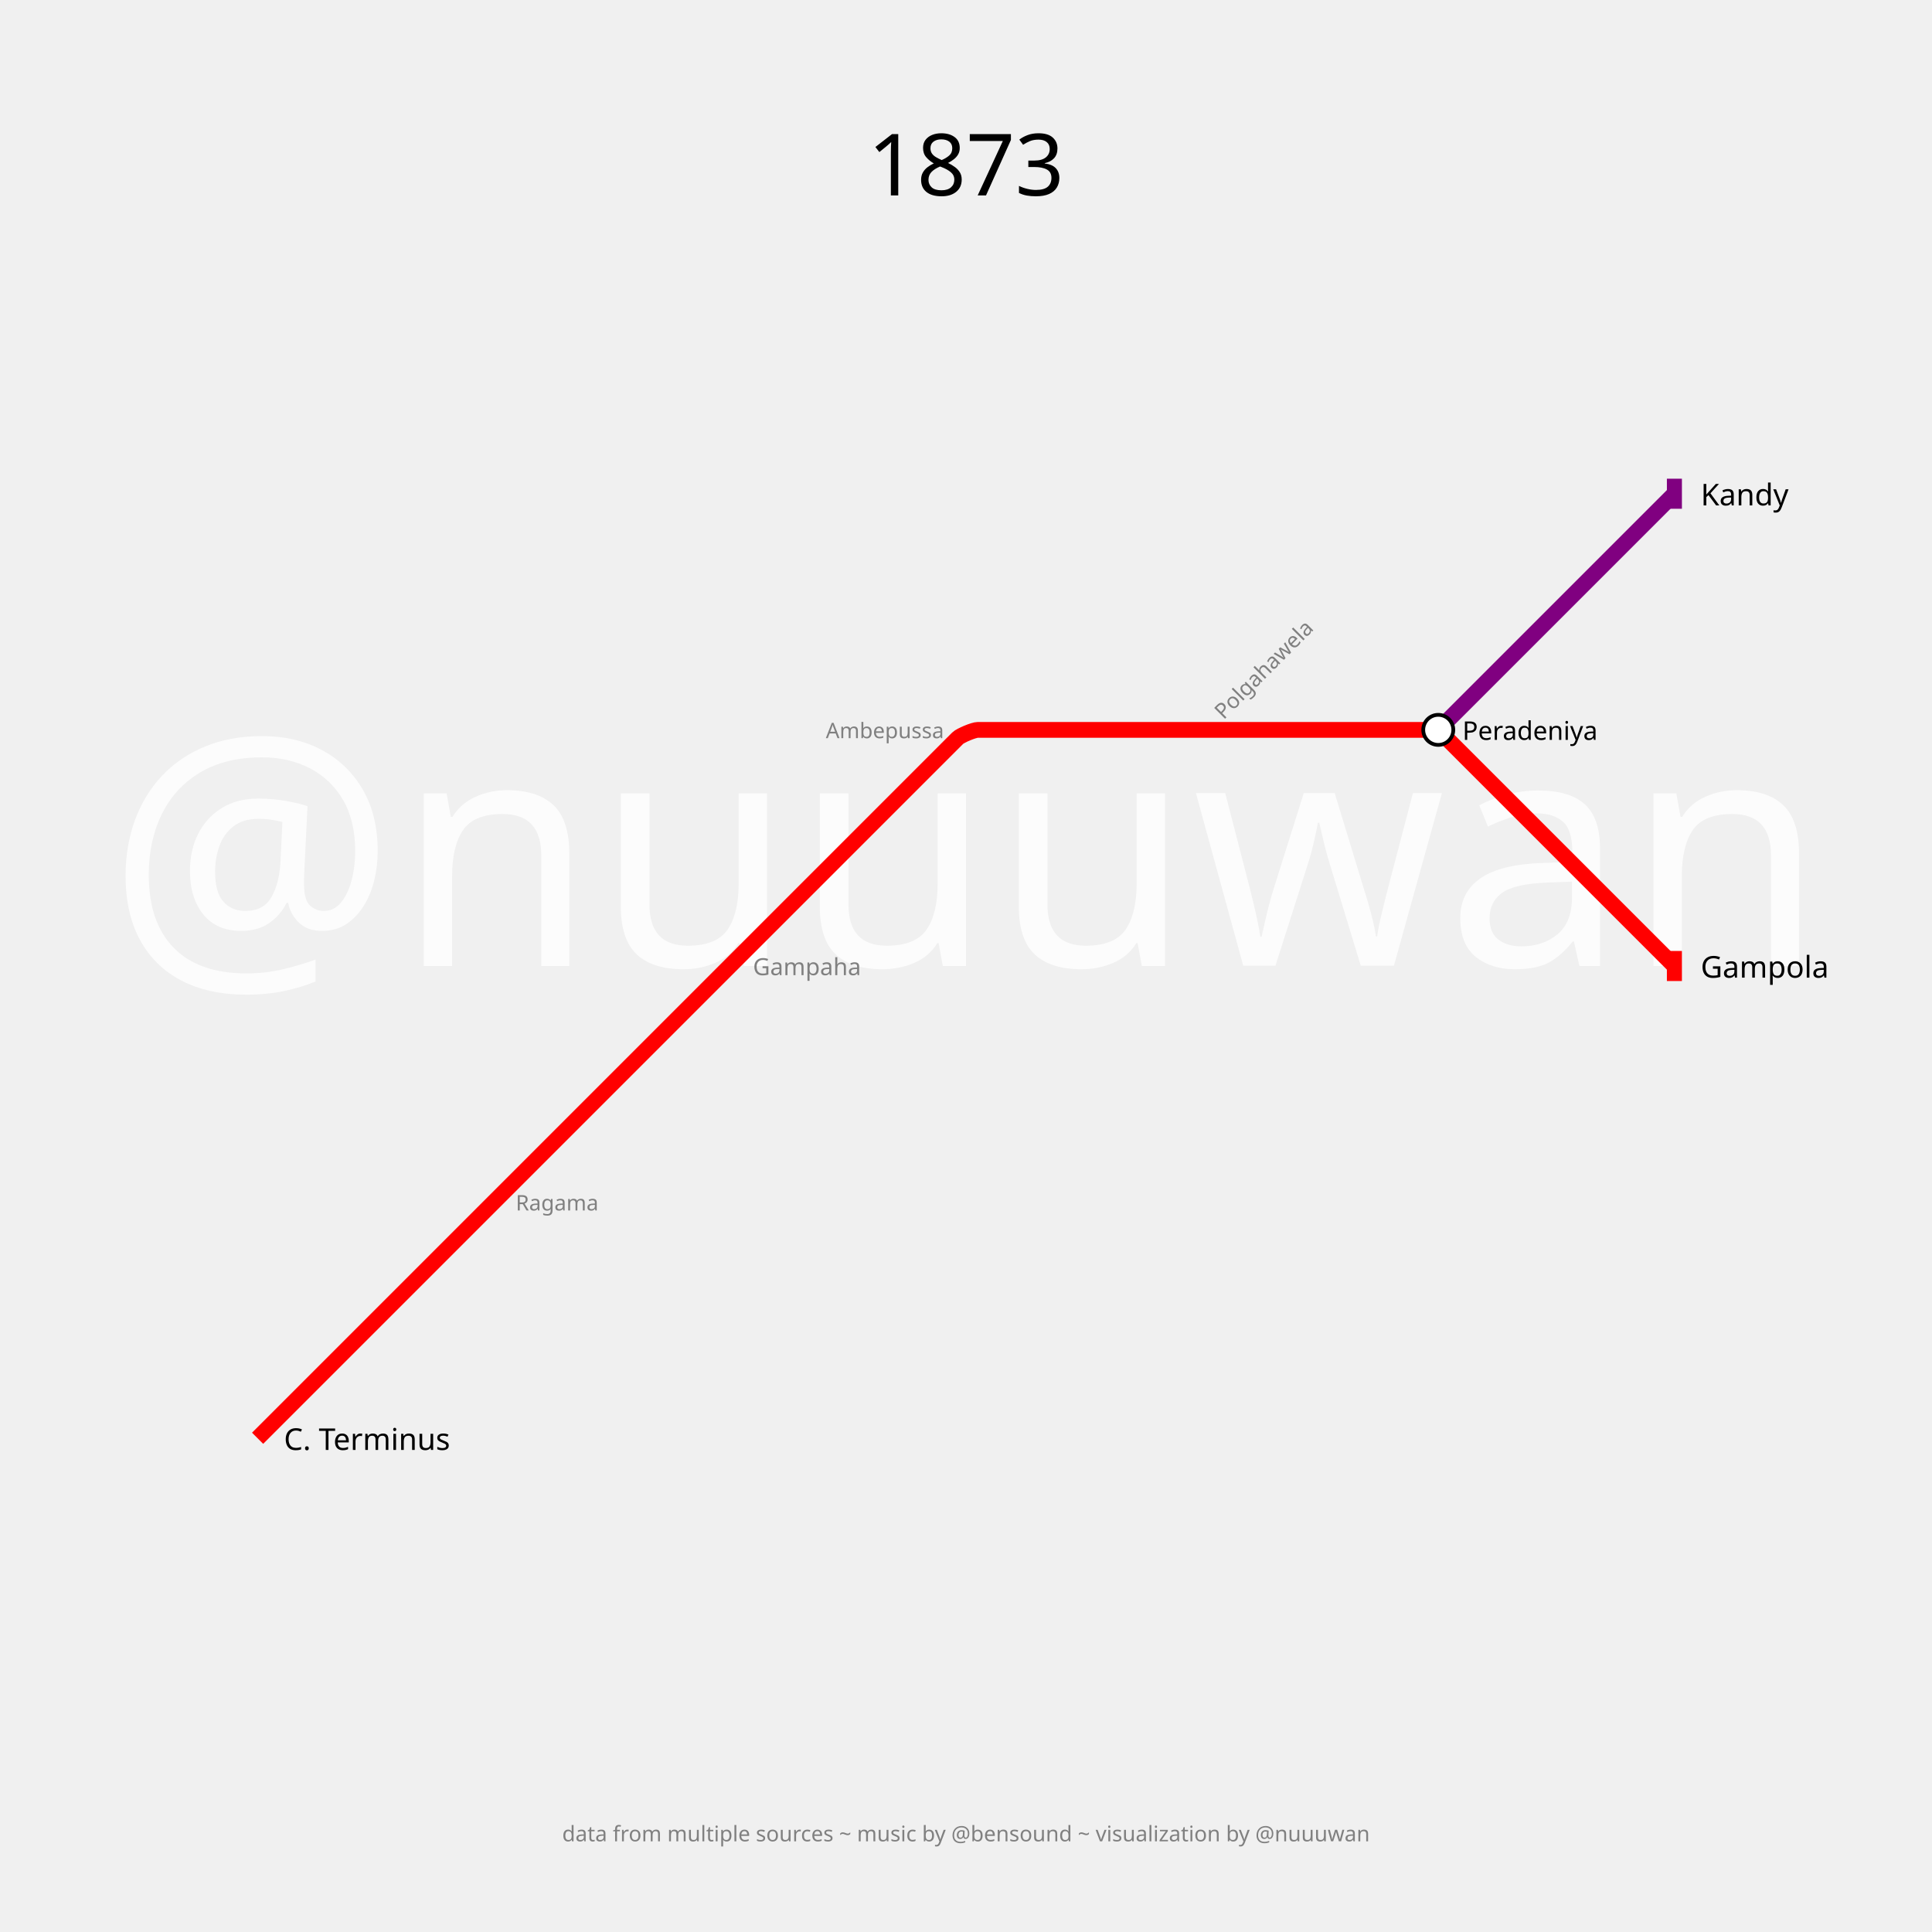
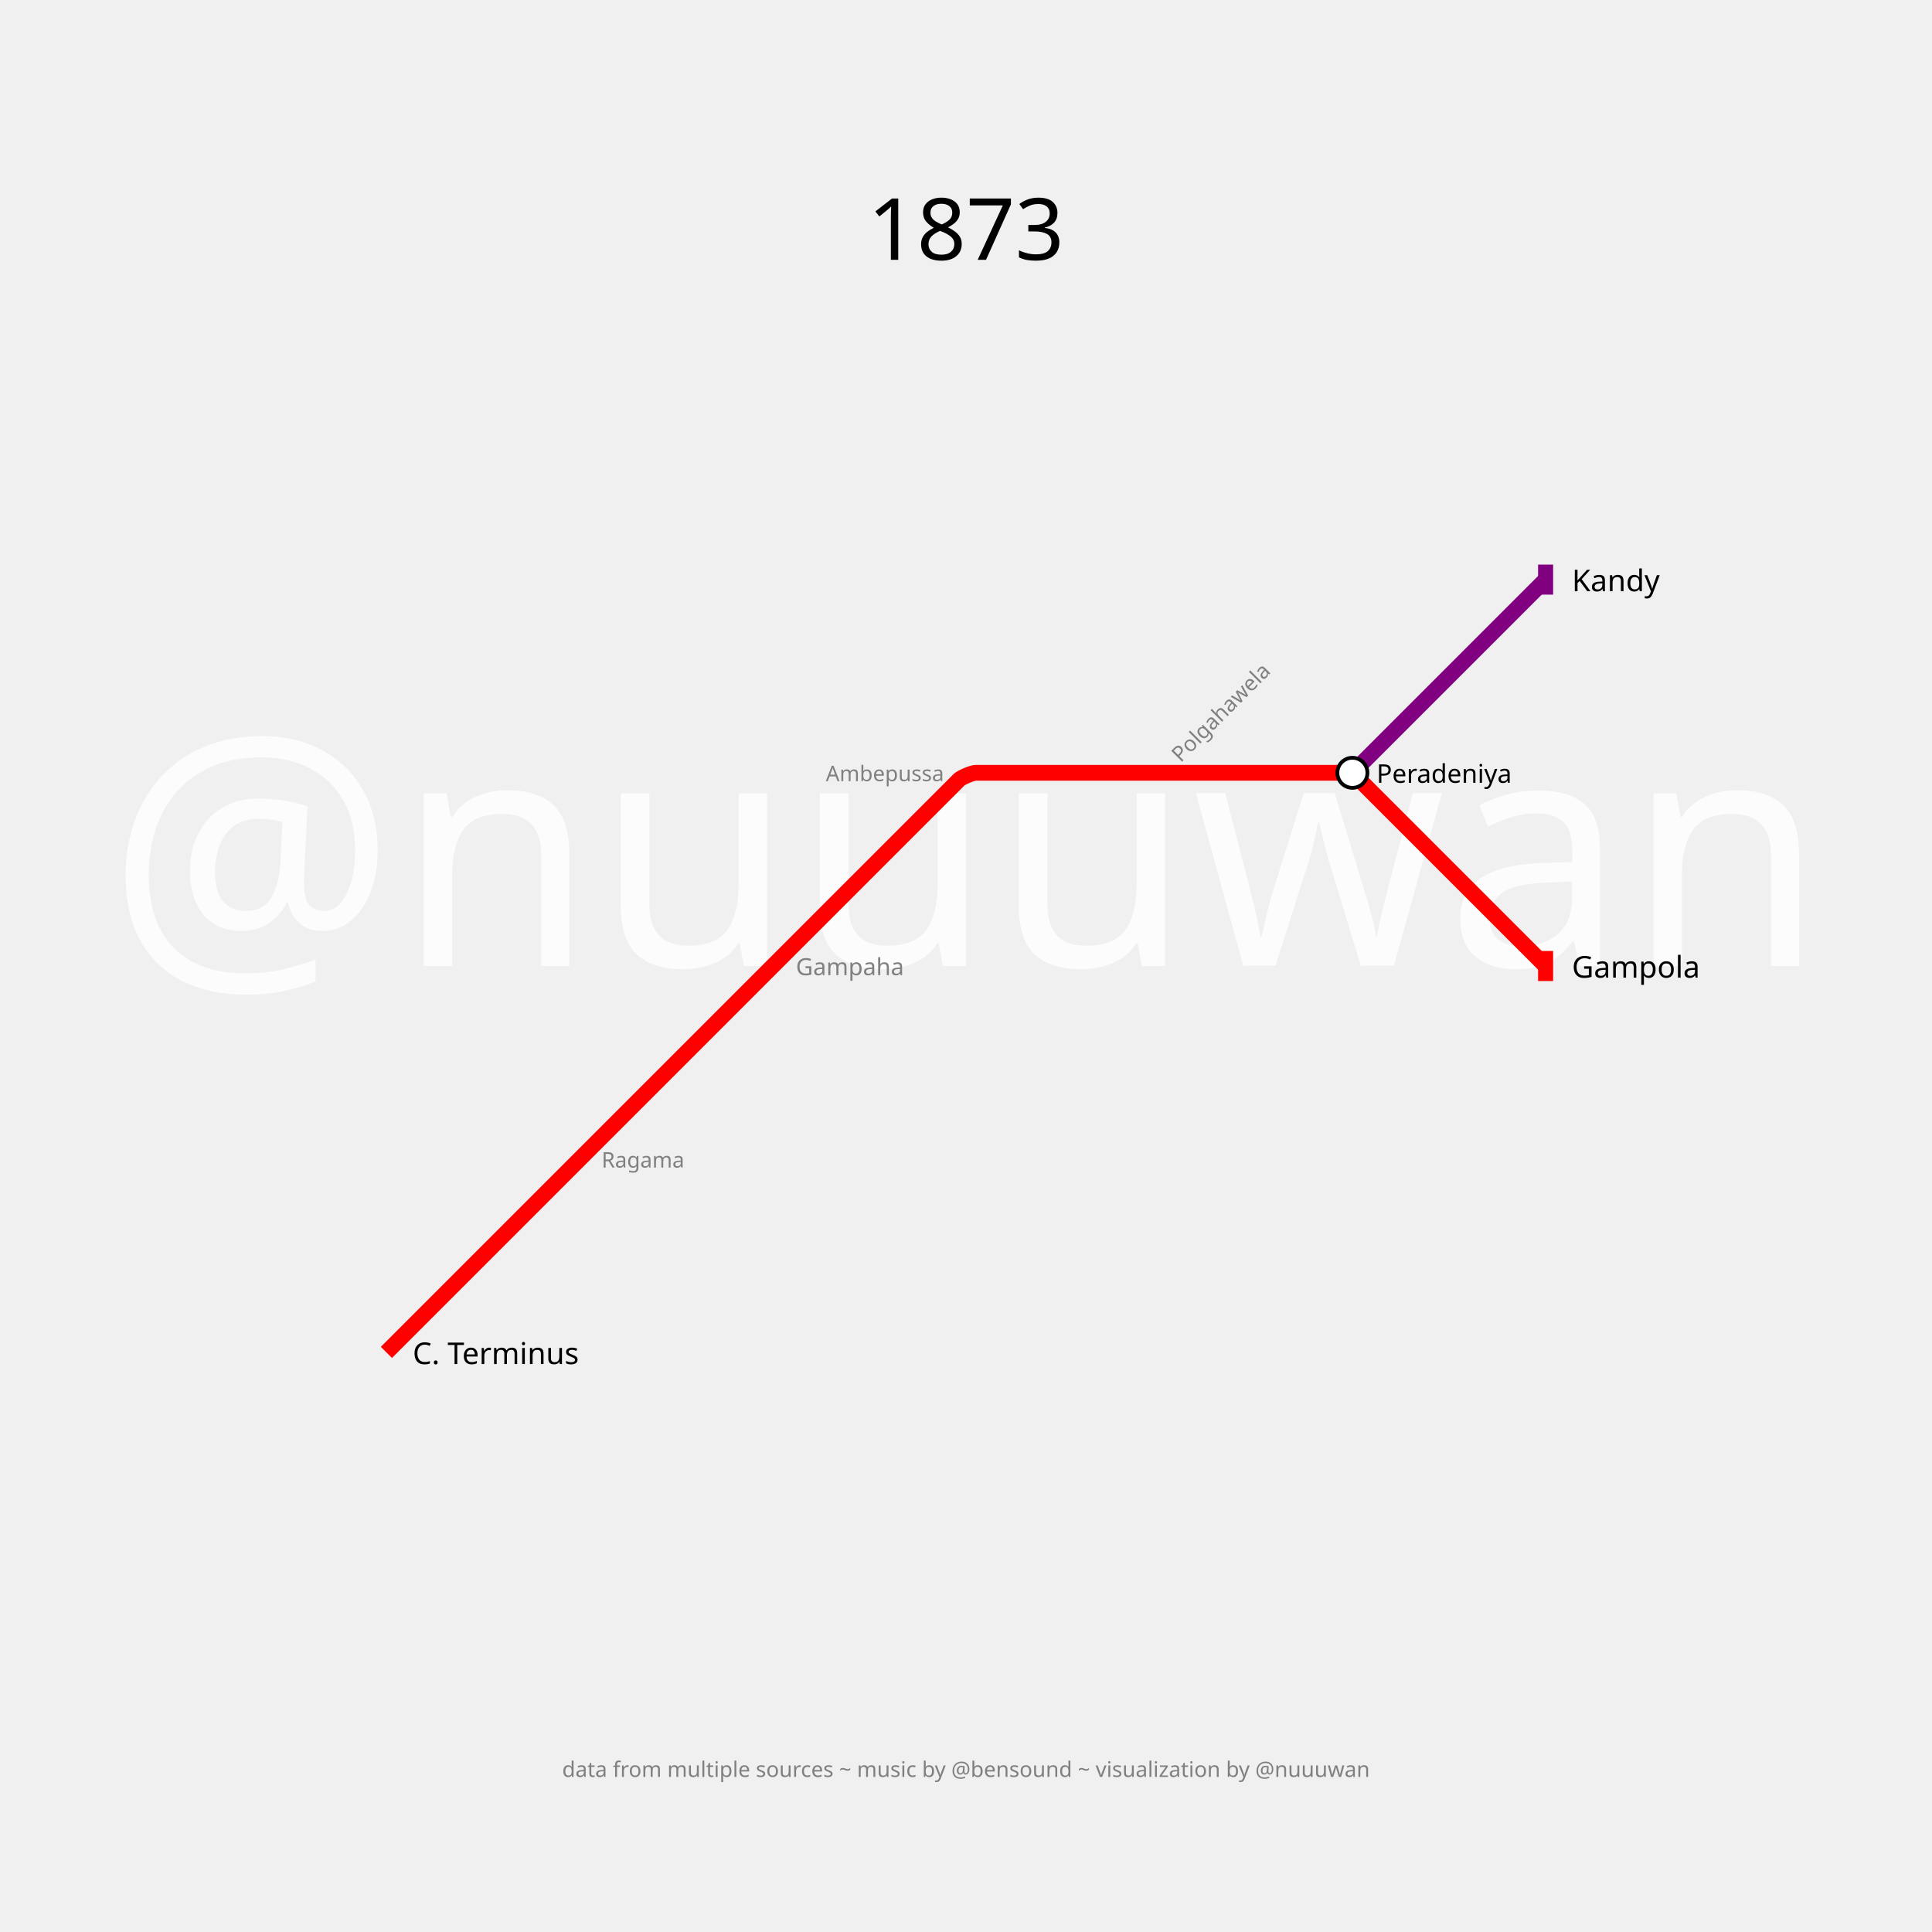
- <svg xmlns="http://www.w3.org/2000/svg" width="3600" height="3600" padding="480">
+ <svg xmlns="http://www.w3.org/2000/svg" width="3600" height="3600" padding="720">
  <text fill="#fcfcfc" stroke="none" font-size="600.0" font-family="p22" x="1800.0" y="1800.0" text-anchor="middle" dominant-baseline="center">@nuuuwan</text>
-   <text fill="black" stroke="none" font-size="160" font-family="p22" x="1800.0" y="240.0" text-anchor="middle" dominant-baseline="hanging">1873</text>
-   <text fill="gray" stroke="none" font-size="40" font-family="p22" x="1800.0" y="290.0" text-anchor="middle" dominant-baseline="hanging" />
-   <text fill="gray" stroke="none" font-size="40" font-family="p22" x="1800.0" y="3400.0" text-anchor="middle" dominant-baseline="text-top">data from multiple sources ~ music by @bensound ~ visualization by @nuuuwan</text>
+   <text fill="black" stroke="none" font-size="160" font-family="p22" x="1800.0" y="360.0" text-anchor="middle" dominant-baseline="hanging">1873</text>
+   <text fill="gray" stroke="none" font-size="40" font-family="p22" x="1800.0" y="410.0" text-anchor="middle" dominant-baseline="hanging" />
+   <text fill="gray" stroke="none" font-size="40" font-family="p22" x="1800.0" y="3280.0" text-anchor="middle" dominant-baseline="text-top">data from multiple sources ~ music by @bensound ~ visualization by @nuuuwan</text>
  <g>
-     <path fill="none" stroke-width="29.4" stroke-opacity="1" d="M 480.0,2680.0 L 920.0,2240.0 L 1360.0,1800.0 L 1784.444,1375.556 C 1789.629,1370.371 1814.667,1360.0 1822.0,1360.0 L 2240.0,1360.0 L 2658.0,1360.0 C 2665.333,1360.0 2690.371,1370.371 2695.556,1375.556 L 3120.0,1800.0" stroke="red" />
-     <rect stroke="none" fill-opacity="1" x="3106" y="1772" width="28" height="56" fill="red" />
+     <path fill="none" stroke-width="29.4" stroke-opacity="1" d="M 720.0,2520.0 L 1080.0,2160.0 L 1440.0,1800.0 L 1787.272,1452.728 C 1791.515,1448.485 1812.0,1440.0 1818.0,1440.0 L 2160.0,1440.0 L 2502.0,1440.0 C 2508.0,1440.0 2528.485,1448.485 2532.728,1452.728 L 2880.0,1800.0" stroke="red" />
+     <rect stroke="none" fill-opacity="1" x="2866" y="1772" width="28" height="56" fill="red" />
  </g>
  <g>
-     <path fill="none" stroke-width="29.4" stroke-opacity="1" d="M 2680.0,1360.0 L 3120.0,920.0" stroke="purple" />
-     <rect stroke="none" fill-opacity="1" x="3106" y="892" width="28" height="56" fill="purple" />
+     <path fill="none" stroke-width="29.4" stroke-opacity="1" d="M 2520.0,1440.0 L 2880.0,1080.0" stroke="purple" />
+     <rect stroke="none" fill-opacity="1" x="2866" y="1052" width="28" height="56" fill="purple" />
  </g>
  <g>
-     <text fill="black" stroke="none" font-size="56.0" font-family="p22" font-weight="100" text-anchor="start" dominant-baseline="central" x="529.0" y="2680" transform="translate(480,2680) rotate(0) translate(-480,-2680)">C. Terminus</text>
+     <text fill="black" stroke="none" font-size="56.0" font-family="p22" font-weight="100" text-anchor="start" dominant-baseline="central" x="769.0" y="2520" transform="translate(720,2520) rotate(0) translate(-720,-2520)">C. Terminus</text>
  </g>
  <g>
-     <text fill="black" stroke="none" font-size="56.0" font-family="p22" font-weight="100" text-anchor="start" dominant-baseline="central" x="3169.0" y="1800" transform="translate(3120,1800) rotate(0) translate(-3120,-1800)">Gampola</text>
+     <text fill="black" stroke="none" font-size="56.0" font-family="p22" font-weight="100" text-anchor="start" dominant-baseline="central" x="2929.0" y="1800" transform="translate(2880,1800) rotate(0) translate(-2880,-1800)">Gampola</text>
  </g>
  <g>
-     <text fill="black" stroke="none" font-size="56.0" font-family="p22" font-weight="100" text-anchor="start" dominant-baseline="central" x="3169.0" y="920" transform="translate(3120,920) rotate(0) translate(-3120,-920)">Kandy</text>
+     <text fill="black" stroke="none" font-size="56.0" font-family="p22" font-weight="100" text-anchor="start" dominant-baseline="central" x="2929.0" y="1080" transform="translate(2880,1080) rotate(0) translate(-2880,-1080)">Kandy</text>
  </g>
  <g>
-     <circle r="28" fill="white" stroke="black" stroke-width="7.0" cx="2680" cy="1360" />
-     <text fill="black" stroke="none" font-size="48.0" font-family="p22" font-weight="100" text-anchor="start" dominant-baseline="central" x="2725.0" y="1360" transform="translate(2680,1360) rotate(0) translate(-2680,-1360)">Peradeniya</text>
+     <circle r="28" fill="white" stroke="black" stroke-width="7.0" cx="2520" cy="1440" />
+     <text fill="black" stroke="none" font-size="48.0" font-family="p22" font-weight="100" text-anchor="start" dominant-baseline="central" x="2565.0" y="1440" transform="translate(2520,1440) rotate(0) translate(-2520,-1440)">Peradeniya</text>
  </g>
  <g>
-     <text fill="gray" stroke="none" font-size="44.0" font-family="p22" font-weight="100" text-anchor="start" dominant-baseline="central" x="1403.0" y="1800" transform="translate(1360,1800) rotate(0) translate(-1360,-1800)">Gampaha</text>
+     <text fill="gray" stroke="none" font-size="44.0" font-family="p22" font-weight="100" text-anchor="start" dominant-baseline="central" x="1483.0" y="1800" transform="translate(1440,1800) rotate(0) translate(-1440,-1800)">Gampaha</text>
  </g>
  <g>
-     <text fill="gray" stroke="none" font-size="40" font-family="p22" font-weight="100" text-anchor="start" dominant-baseline="central" x="961.0" y="2240" transform="translate(920,2240) rotate(0) translate(-920,-2240)">Ragama</text>
+     <text fill="gray" stroke="none" font-size="40" font-family="p22" font-weight="100" text-anchor="start" dominant-baseline="central" x="1121.0" y="2160" transform="translate(1080,2160) rotate(0) translate(-1080,-2160)">Ragama</text>
  </g>
  <g>
-     <text fill="gray" stroke="none" font-size="40" font-family="p22" font-weight="100" text-anchor="end" dominant-baseline="central" x="1759.0" y="1360" transform="translate(1800,1360) rotate(0) translate(-1800,-1360)">Ambepussa</text>
+     <text fill="gray" stroke="none" font-size="40" font-family="p22" font-weight="100" text-anchor="end" dominant-baseline="central" x="1759.0" y="1440" transform="translate(1800,1440) rotate(0) translate(-1800,-1440)">Ambepussa</text>
  </g>
  <g>
-     <text fill="gray" stroke="none" font-size="40" font-family="p22" font-weight="100" text-anchor="start" dominant-baseline="central" x="2281.0" y="1360" transform="translate(2240,1360) rotate(-45) translate(-2240,-1360)">Polgahawela</text>
+     <text fill="gray" stroke="none" font-size="40" font-family="p22" font-weight="100" text-anchor="start" dominant-baseline="central" x="2201.0" y="1440" transform="translate(2160,1440) rotate(-45) translate(-2160,-1440)">Polgahawela</text>
  </g>
</svg>
